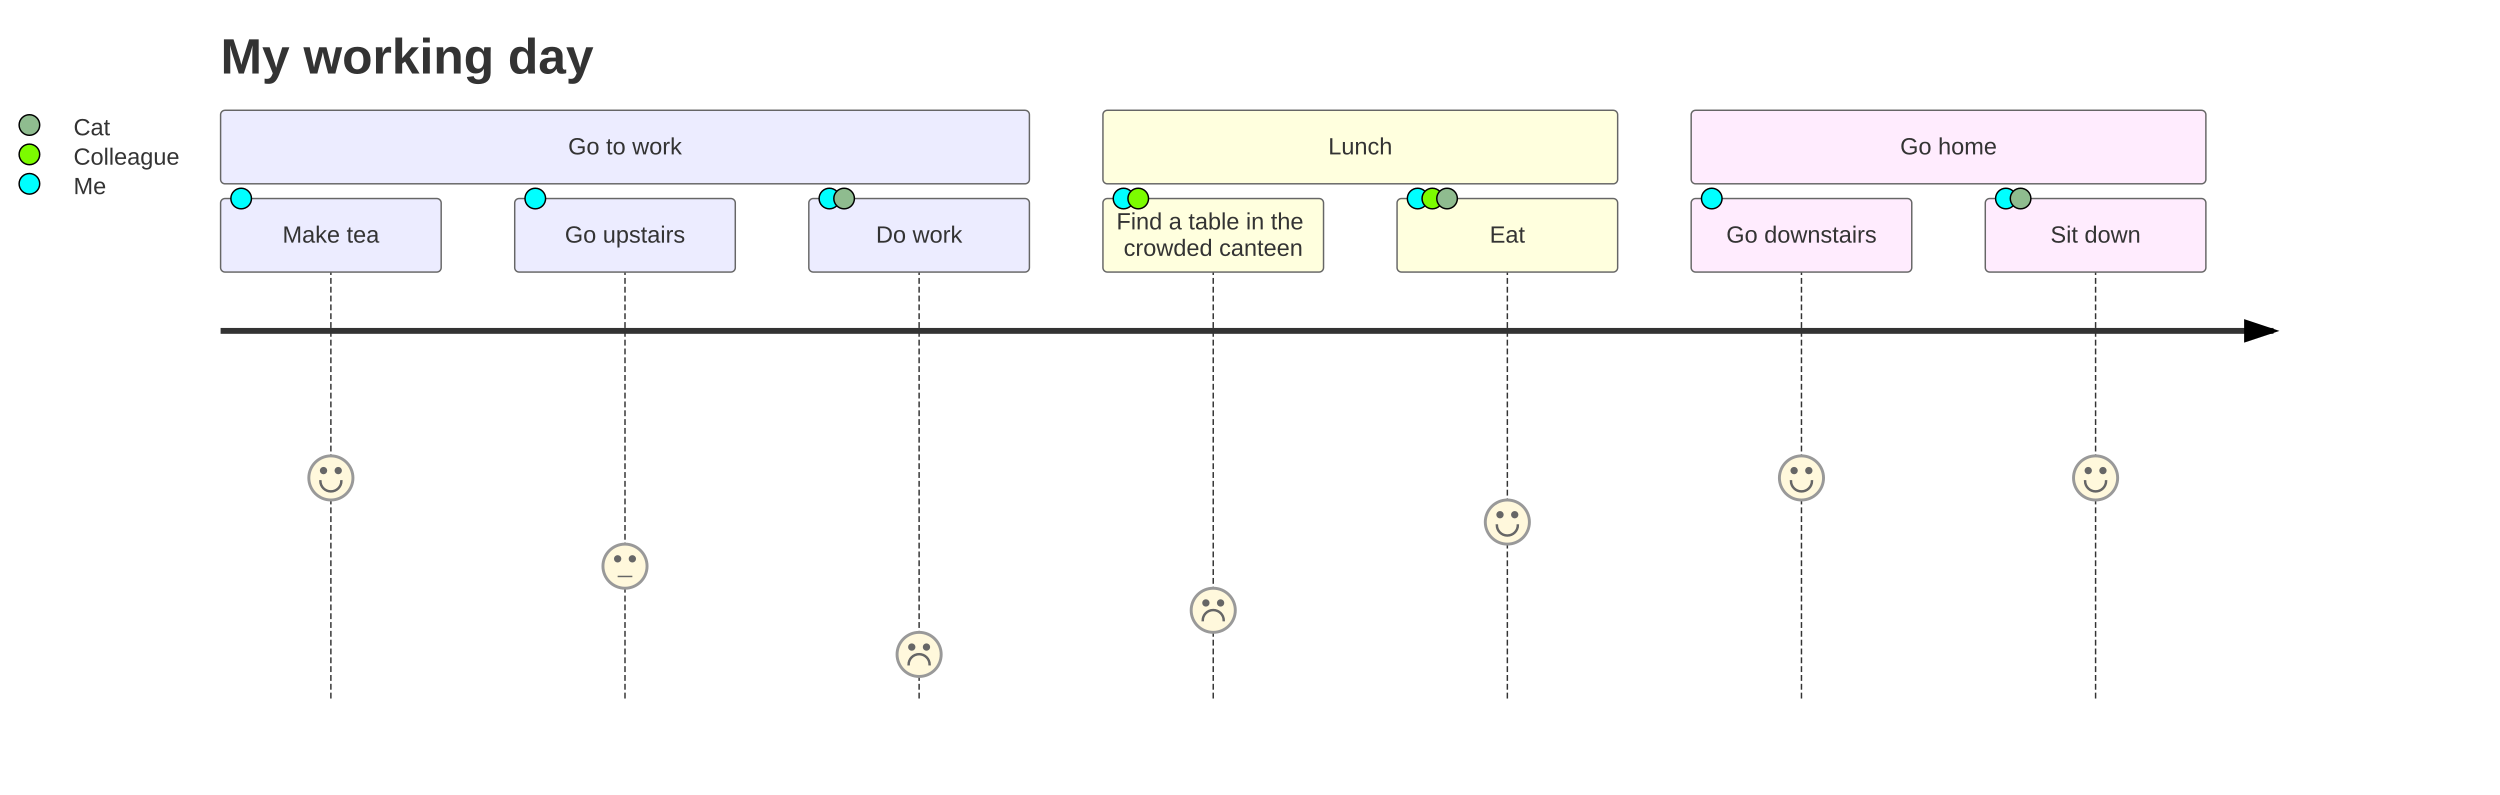
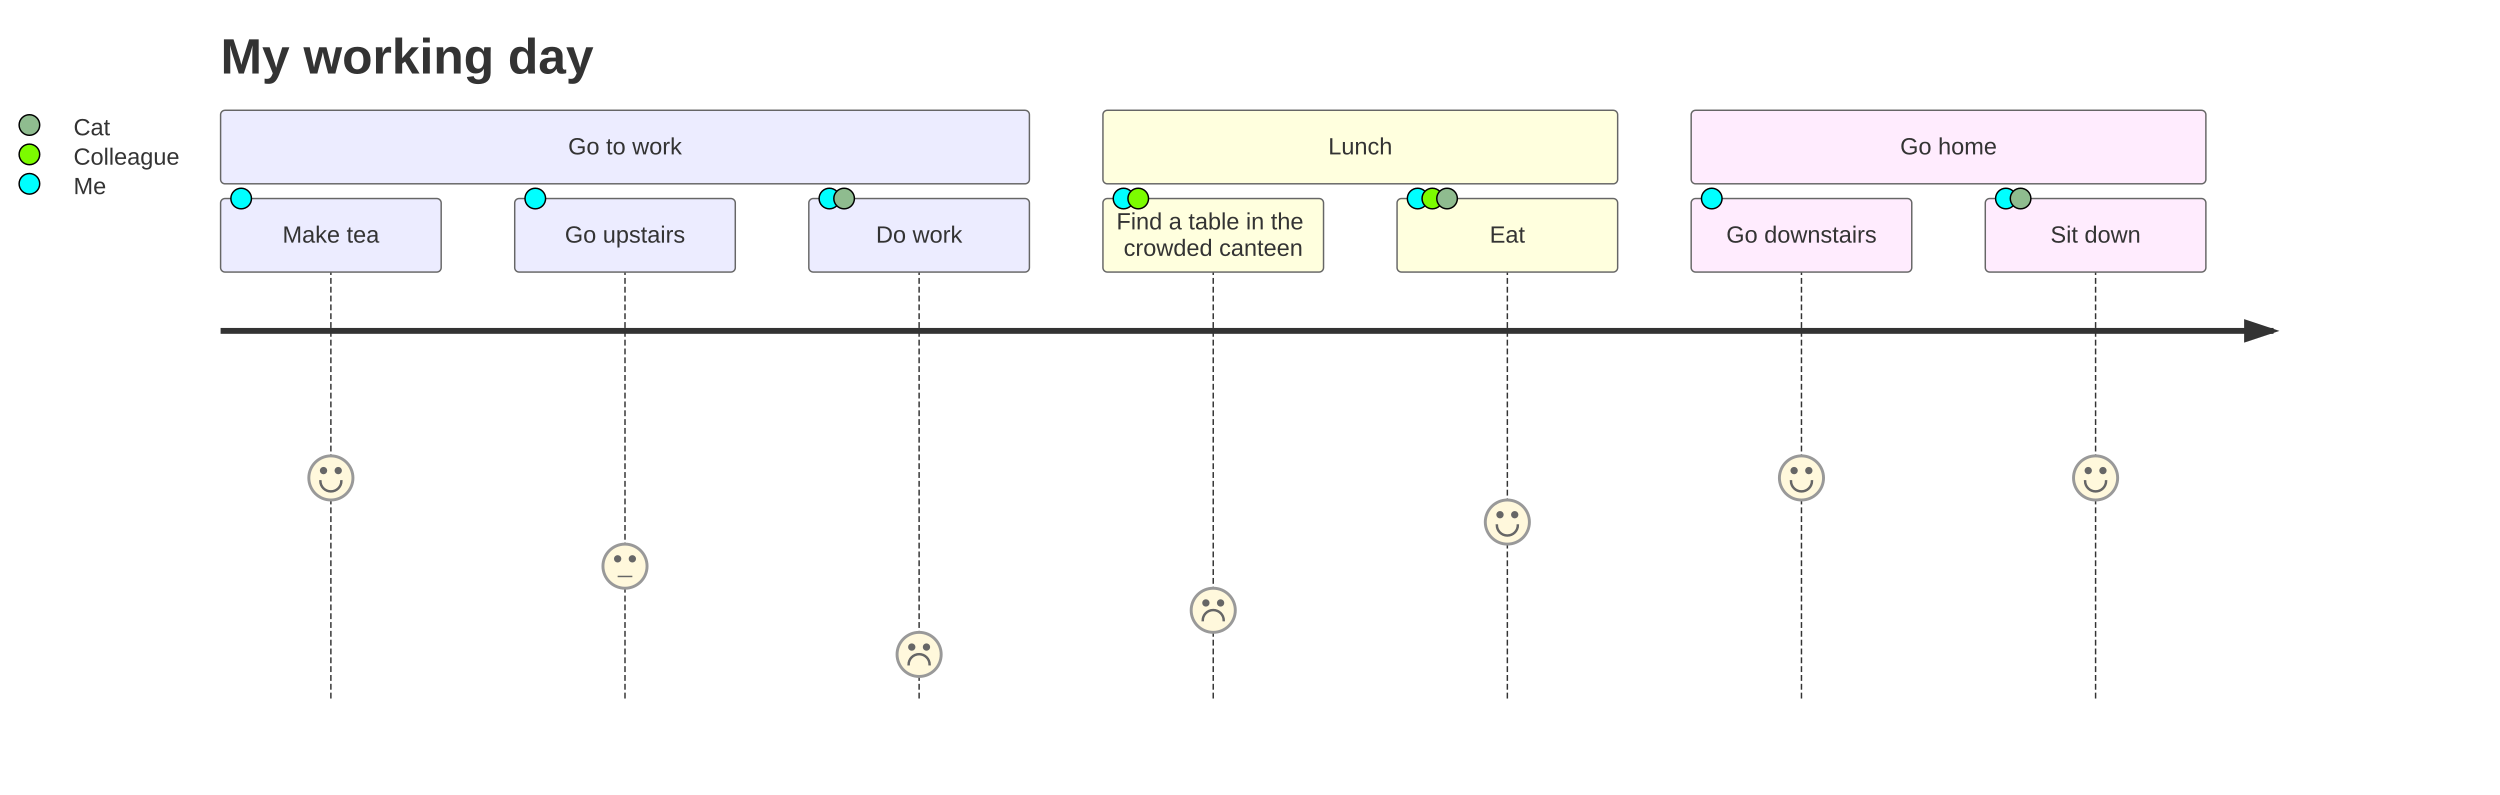
- <svg xmlns="http://www.w3.org/2000/svg" id="my-svg" width="100%" class="journey" style="max-width: 1700px; background-color: white;" viewBox="0 -25 1700 540" role="graphics-document document" aria-roledescription="journey">
+ <svg xmlns="http://www.w3.org/2000/svg" id="my-svg" width="100%" class="journey" style="max-width: 1700px; background-color: white;" preserveAspectRatio="xMinYMin meet" height="565" viewBox="0 -25 1700 540" role="graphics-document document" aria-roledescription="journey">
  <style>#my-svg{font-family:"trebuchet ms", verdana, arial, sans-serif;font-size:16px;}#my-svg text{font-family:"trebuchet ms", verdana, arial, sans-serif;}</style>
  <g>
    <g class="lines">
      <path class="task-line" d="M225,110L225,450" fill="none" stroke="#333" stroke-width="1" stroke-dasharray="4 2" />
      <path class="task-line" d="M425,110L425,450" fill="none" stroke="#333" stroke-width="1" stroke-dasharray="4 2" />
      <path class="task-line" d="M625,110L625,450" fill="none" stroke="#333" stroke-width="1" stroke-dasharray="4 2" />
      <path class="task-line" d="M825,110L825,450" fill="none" stroke="#333" stroke-width="1" stroke-dasharray="4 2" />
      <path class="task-line" d="M1025,110L1025,450" fill="none" stroke="#333" stroke-width="1" stroke-dasharray="4 2" />
      <path class="task-line" d="M1225,110L1225,450" fill="none" stroke="#333" stroke-width="1" stroke-dasharray="4 2" />
      <path class="task-line" d="M1425,110L1425,450" fill="none" stroke="#333" stroke-width="1" stroke-dasharray="4 2" />
      <path d="M150,200L1546,200" fill="none" stroke="#333" stroke-width="4" />
-       <path class="arrowhead" d="M1526,192L1550,200L1526,208Z" fill="#000000" stroke="none" />
+       <path class="arrowhead" d="M1526,192L1550,200L1526,208Z" fill="#333" stroke="none" />
    </g>
    <g class="journey">
      <circle class="actor-legend" cx="20" cy="60" r="7" fill="#8FBC8F" stroke="#000000" stroke-width="1" />
      <text class="legend" x="50" y="67" text-anchor="start" font-size="16" fill="#333">Cat</text>
      <circle class="actor-legend" cx="20" cy="80" r="7" fill="#7CFC00" stroke="#000000" stroke-width="1" />
      <text class="legend" x="50" y="87" text-anchor="start" font-size="16" fill="#333">Colleague</text>
      <circle class="actor-legend" cx="20" cy="100" r="7" fill="#00FFFF" stroke="#000000" stroke-width="1" />
      <text class="legend" x="50" y="107" text-anchor="start" font-size="16" fill="#333">Me</text>
      <rect class="journey-section" x="150" y="50" width="550" height="50" rx="3" ry="3" fill="#ececff" stroke="#666" stroke-width="1" />
      <text class="label" x="425" y="80" text-anchor="middle" font-size="16" fill="#333">Go to work</text>
      <circle class="face" cx="225" cy="300" r="15" fill="#FFF8DC" stroke="#999999" stroke-width="2" />
      <circle cx="220" cy="295" r="1.5" fill="#666666" stroke="#666666" stroke-width="2" />
      <circle cx="230" cy="295" r="1.5" fill="#666666" stroke="#666666" stroke-width="2" />
      <path class="mouth" d="M232.5,302C232.5,306.142,229.142,309.5,225,309.5C220.858,309.5,217.5,306.142,217.5,302L218.182,302C218.182,305.766,221.234,308.818,225,308.818C228.766,308.818,231.818,305.766,231.818,302Z" fill="#333" stroke="#666666" stroke-width="1" />
      <rect class="task" x="150" y="110" width="150" height="50" rx="3" ry="3" fill="#ececff" stroke="#666" stroke-width="1" />
      <circle class="actor" cx="164" cy="110" r="7" fill="#00FFFF" stroke="#000000" stroke-width="1" />
      <text class="label" x="225" y="140" text-anchor="middle" font-size="16" fill="#333">Make tea</text>
      <circle class="face" cx="425" cy="360" r="15" fill="#FFF8DC" stroke="#999999" stroke-width="2" />
      <circle cx="420" cy="355" r="1.5" fill="#666666" stroke="#666666" stroke-width="2" />
      <circle cx="430" cy="355" r="1.5" fill="#666666" stroke="#666666" stroke-width="2" />
      <path class="mouth" d="M420,367L430,367" fill="none" stroke="#666666" stroke-width="1" />
      <rect class="task" x="350" y="110" width="150" height="50" rx="3" ry="3" fill="#ececff" stroke="#666" stroke-width="1" />
      <circle class="actor" cx="364" cy="110" r="7" fill="#00FFFF" stroke="#000000" stroke-width="1" />
      <text class="label" x="425" y="140" text-anchor="middle" font-size="16" fill="#333">Go upstairs</text>
      <circle class="face" cx="625" cy="420" r="15" fill="#FFF8DC" stroke="#999999" stroke-width="2" />
      <circle cx="620" cy="415" r="1.5" fill="#666666" stroke="#666666" stroke-width="2" />
      <circle cx="630" cy="415" r="1.5" fill="#666666" stroke="#666666" stroke-width="2" />
      <path class="mouth" d="M617.5,427C617.5,422.858,620.858,419.5,625,419.5C629.142,419.5,632.5,422.858,632.5,427L631.818,427C631.818,423.234,628.766,420.182,625,420.182C621.234,420.182,618.182,423.234,618.182,427Z" fill="#333" stroke="#666666" stroke-width="1" />
      <rect class="task" x="550" y="110" width="150" height="50" rx="3" ry="3" fill="#ececff" stroke="#666" stroke-width="1" />
      <circle class="actor" cx="564" cy="110" r="7" fill="#00FFFF" stroke="#000000" stroke-width="1" />
      <circle class="actor" cx="574" cy="110" r="7" fill="#8FBC8F" stroke="#000000" stroke-width="1" />
      <text class="label" x="625" y="140" text-anchor="middle" font-size="16" fill="#333">Do work</text>
      <rect class="journey-section" x="750" y="50" width="350" height="50" rx="3" ry="3" fill="#ffffde" stroke="#666" stroke-width="1" />
      <text class="label" x="925" y="80" text-anchor="middle" font-size="16" fill="#333">Lunch</text>
      <circle class="face" cx="825" cy="390" r="15" fill="#FFF8DC" stroke="#999999" stroke-width="2" />
      <circle cx="820" cy="385" r="1.5" fill="#666666" stroke="#666666" stroke-width="2" />
      <circle cx="830" cy="385" r="1.5" fill="#666666" stroke="#666666" stroke-width="2" />
      <path class="mouth" d="M817.5,397C817.5,392.858,820.858,389.5,825,389.5C829.142,389.5,832.5,392.858,832.5,397L831.818,397C831.818,393.234,828.766,390.182,825,390.182C821.234,390.182,818.182,393.234,818.182,397Z" fill="#333" stroke="#666666" stroke-width="1" />
      <rect class="task" x="750" y="110" width="150" height="50" rx="3" ry="3" fill="#ffffde" stroke="#666" stroke-width="1" />
      <circle class="actor" cx="764" cy="110" r="7" fill="#00FFFF" stroke="#000000" stroke-width="1" />
      <circle class="actor" cx="774" cy="110" r="7" fill="#7CFC00" stroke="#000000" stroke-width="1" />
      <text class="label" x="825" y="131" text-anchor="middle" font-size="16" fill="#333">
        <tspan x="825" y="131">Find a table in the</tspan>
        <tspan x="825" y="149">crowded canteen</tspan>
      </text>
      <circle class="face" cx="1025" cy="330" r="15" fill="#FFF8DC" stroke="#999999" stroke-width="2" />
      <circle cx="1020" cy="325" r="1.5" fill="#666666" stroke="#666666" stroke-width="2" />
      <circle cx="1030" cy="325" r="1.5" fill="#666666" stroke="#666666" stroke-width="2" />
      <path class="mouth" d="M1032.5,332C1032.5,336.142,1029.142,339.5,1025,339.5C1020.858,339.5,1017.5,336.142,1017.5,332L1018.182,332C1018.182,335.766,1021.234,338.818,1025,338.818C1028.766,338.818,1031.818,335.766,1031.818,332Z" fill="#333" stroke="#666666" stroke-width="1" />
      <rect class="task" x="950" y="110" width="150" height="50" rx="3" ry="3" fill="#ffffde" stroke="#666" stroke-width="1" />
      <circle class="actor" cx="964" cy="110" r="7" fill="#00FFFF" stroke="#000000" stroke-width="1" />
      <circle class="actor" cx="974" cy="110" r="7" fill="#7CFC00" stroke="#000000" stroke-width="1" />
      <circle class="actor" cx="984" cy="110" r="7" fill="#8FBC8F" stroke="#000000" stroke-width="1" />
      <text class="label" x="1025" y="140" text-anchor="middle" font-size="16" fill="#333">Eat</text>
      <rect class="journey-section" x="1150" y="50" width="350" height="50" rx="3" ry="3" fill="hsl(304, 100%, 96.275%)" stroke="#666" stroke-width="1" />
      <text class="label" x="1325" y="80" text-anchor="middle" font-size="16" fill="#333">Go home</text>
      <circle class="face" cx="1225" cy="300" r="15" fill="#FFF8DC" stroke="#999999" stroke-width="2" />
      <circle cx="1220" cy="295" r="1.5" fill="#666666" stroke="#666666" stroke-width="2" />
      <circle cx="1230" cy="295" r="1.5" fill="#666666" stroke="#666666" stroke-width="2" />
      <path class="mouth" d="M1232.5,302C1232.5,306.142,1229.142,309.5,1225,309.5C1220.858,309.5,1217.5,306.142,1217.5,302L1218.182,302C1218.182,305.766,1221.234,308.818,1225,308.818C1228.766,308.818,1231.818,305.766,1231.818,302Z" fill="#333" stroke="#666666" stroke-width="1" />
      <rect class="task" x="1150" y="110" width="150" height="50" rx="3" ry="3" fill="hsl(304, 100%, 96.275%)" stroke="#666" stroke-width="1" />
      <circle class="actor" cx="1164" cy="110" r="7" fill="#00FFFF" stroke="#000000" stroke-width="1" />
      <text class="label" x="1225" y="140" text-anchor="middle" font-size="16" fill="#333">Go downstairs</text>
      <circle class="face" cx="1425" cy="300" r="15" fill="#FFF8DC" stroke="#999999" stroke-width="2" />
      <circle cx="1420" cy="295" r="1.5" fill="#666666" stroke="#666666" stroke-width="2" />
      <circle cx="1430" cy="295" r="1.5" fill="#666666" stroke="#666666" stroke-width="2" />
      <path class="mouth" d="M1432.5,302C1432.5,306.142,1429.142,309.5,1425,309.5C1420.858,309.5,1417.5,306.142,1417.5,302L1418.182,302C1418.182,305.766,1421.234,308.818,1425,308.818C1428.766,308.818,1431.818,305.766,1431.818,302Z" fill="#333" stroke="#666666" stroke-width="1" />
      <rect class="task" x="1350" y="110" width="150" height="50" rx="3" ry="3" fill="hsl(304, 100%, 96.275%)" stroke="#666" stroke-width="1" />
      <circle class="actor" cx="1364" cy="110" r="7" fill="#00FFFF" stroke="#000000" stroke-width="1" />
      <circle class="actor" cx="1374" cy="110" r="7" fill="#8FBC8F" stroke="#000000" stroke-width="1" />
      <text class="label" x="1425" y="140" text-anchor="middle" font-size="16" fill="#333">Sit down</text>
      <text class="titleText" x="150" y="25" text-anchor="start" font-size="33.812" fill="#333" font-weight="bold">My working day</text>
    </g>
  </g>
</svg>
